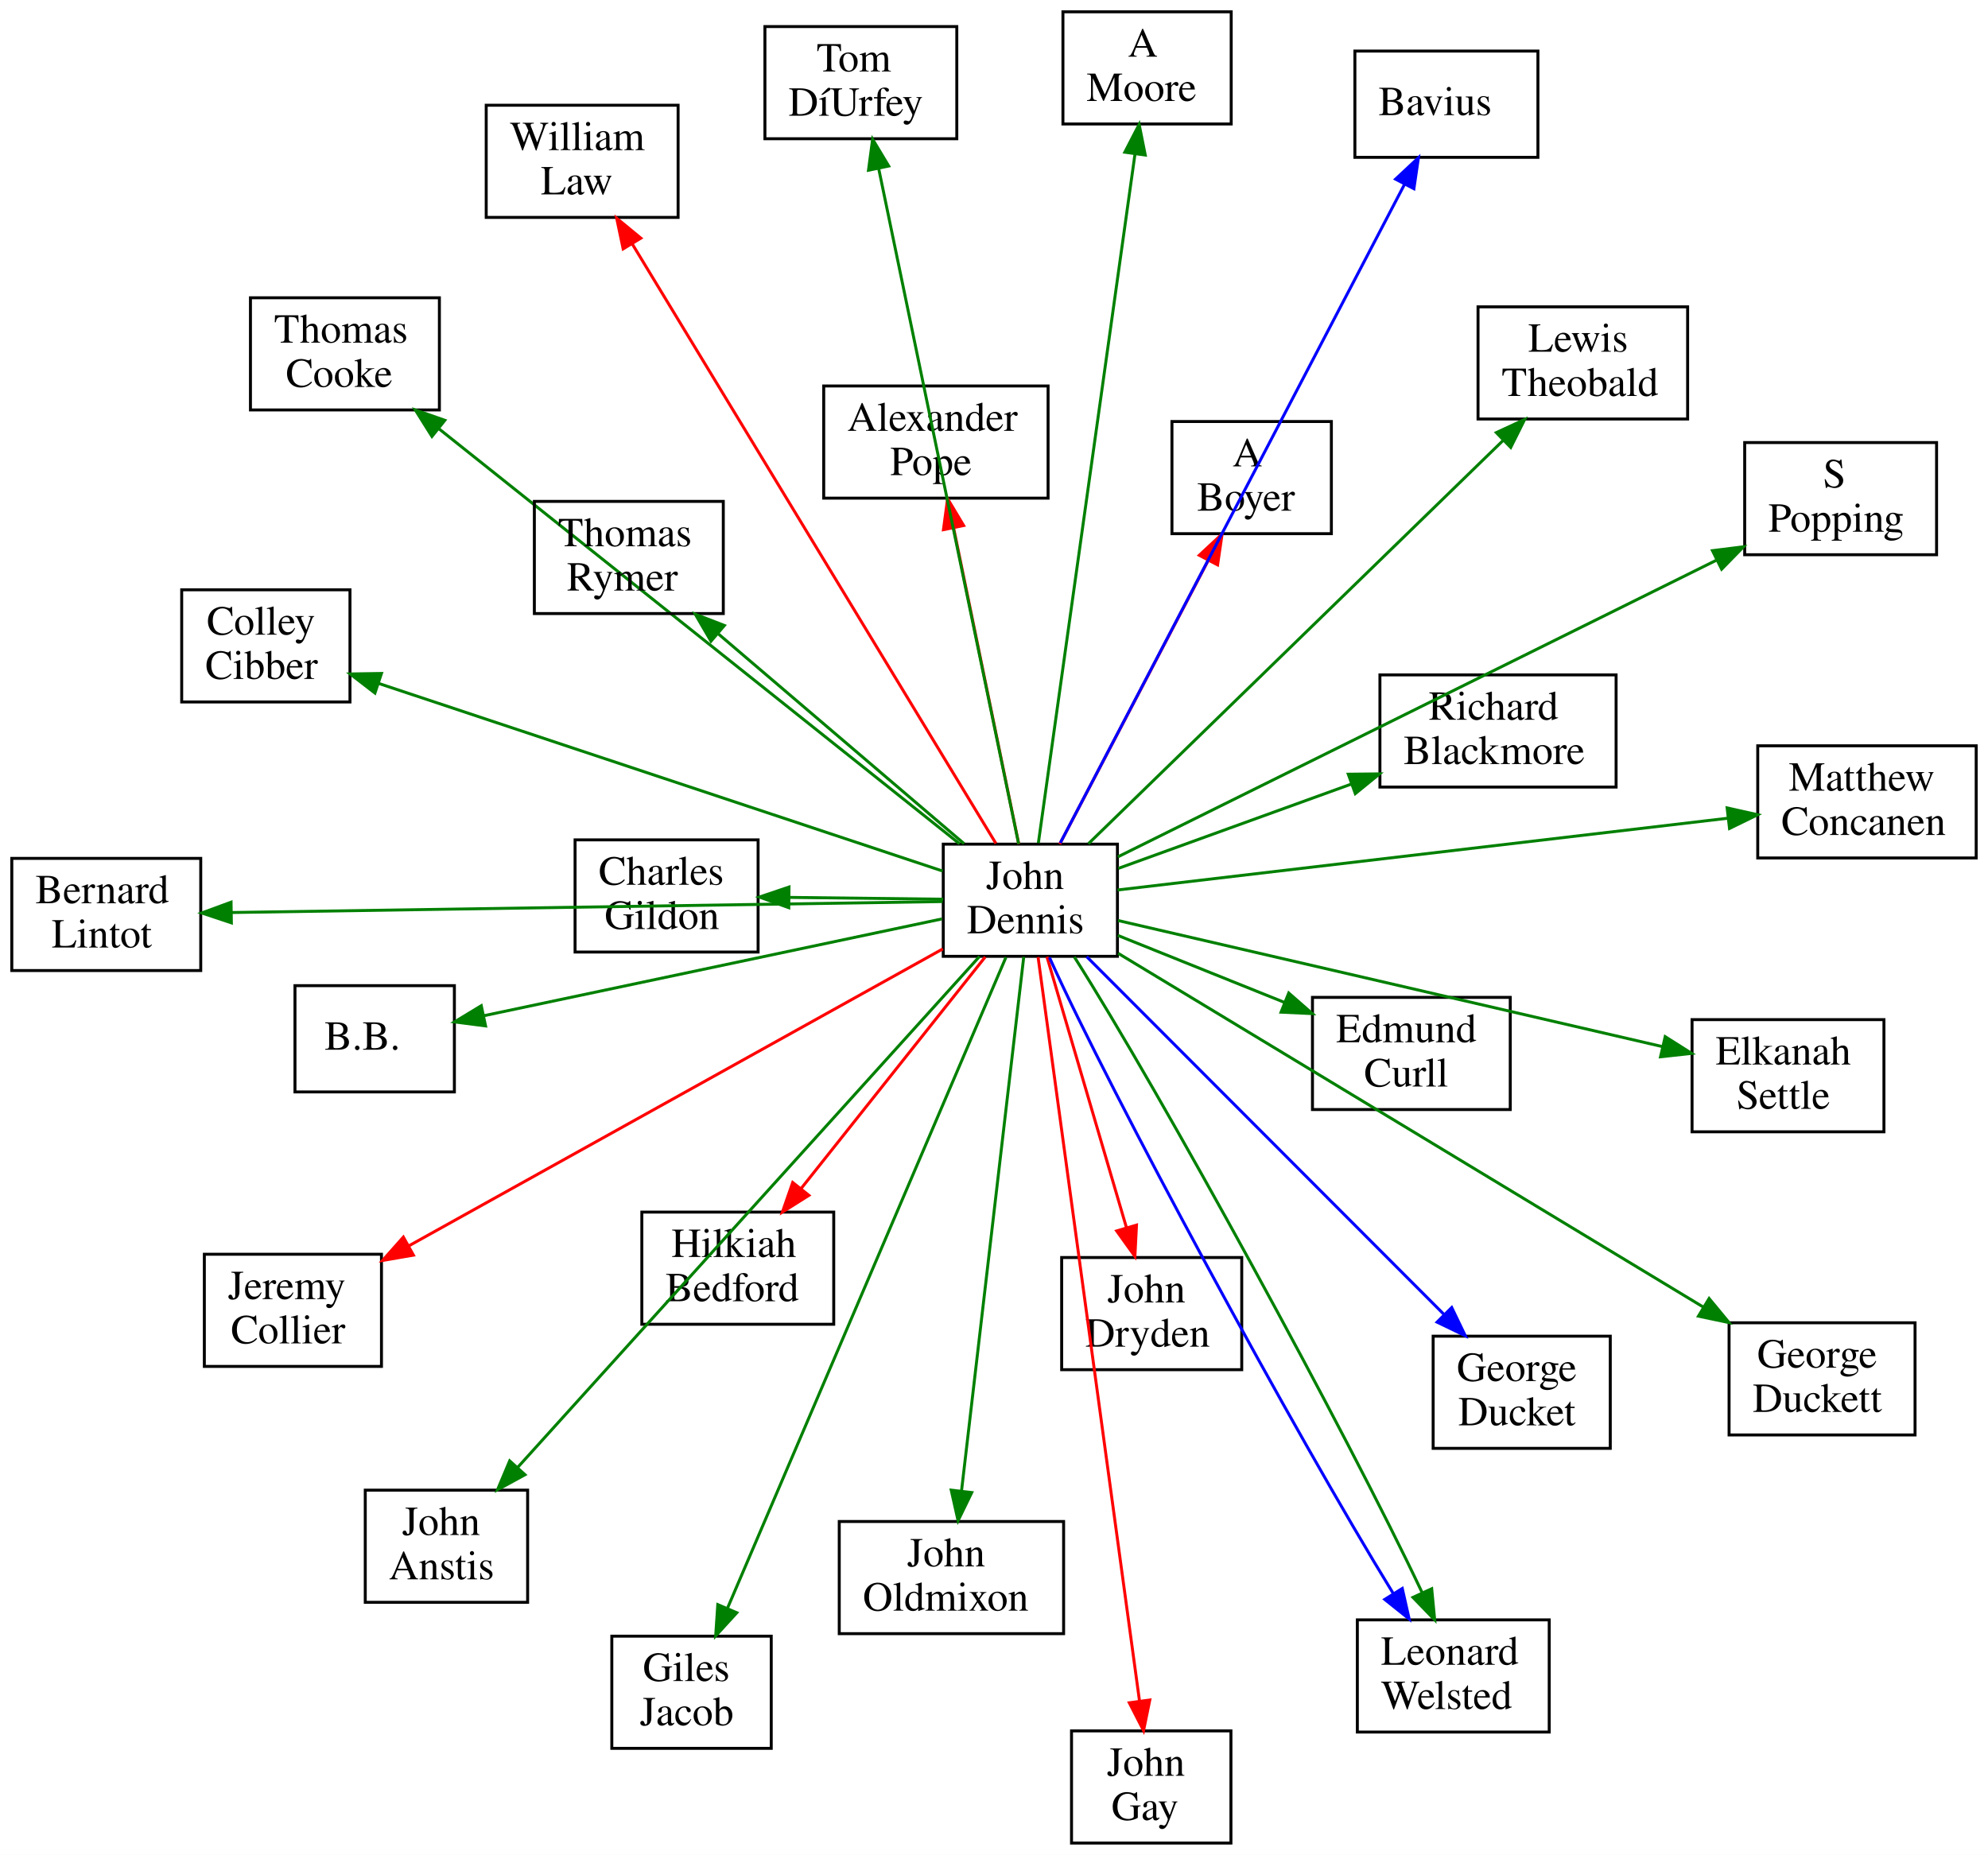
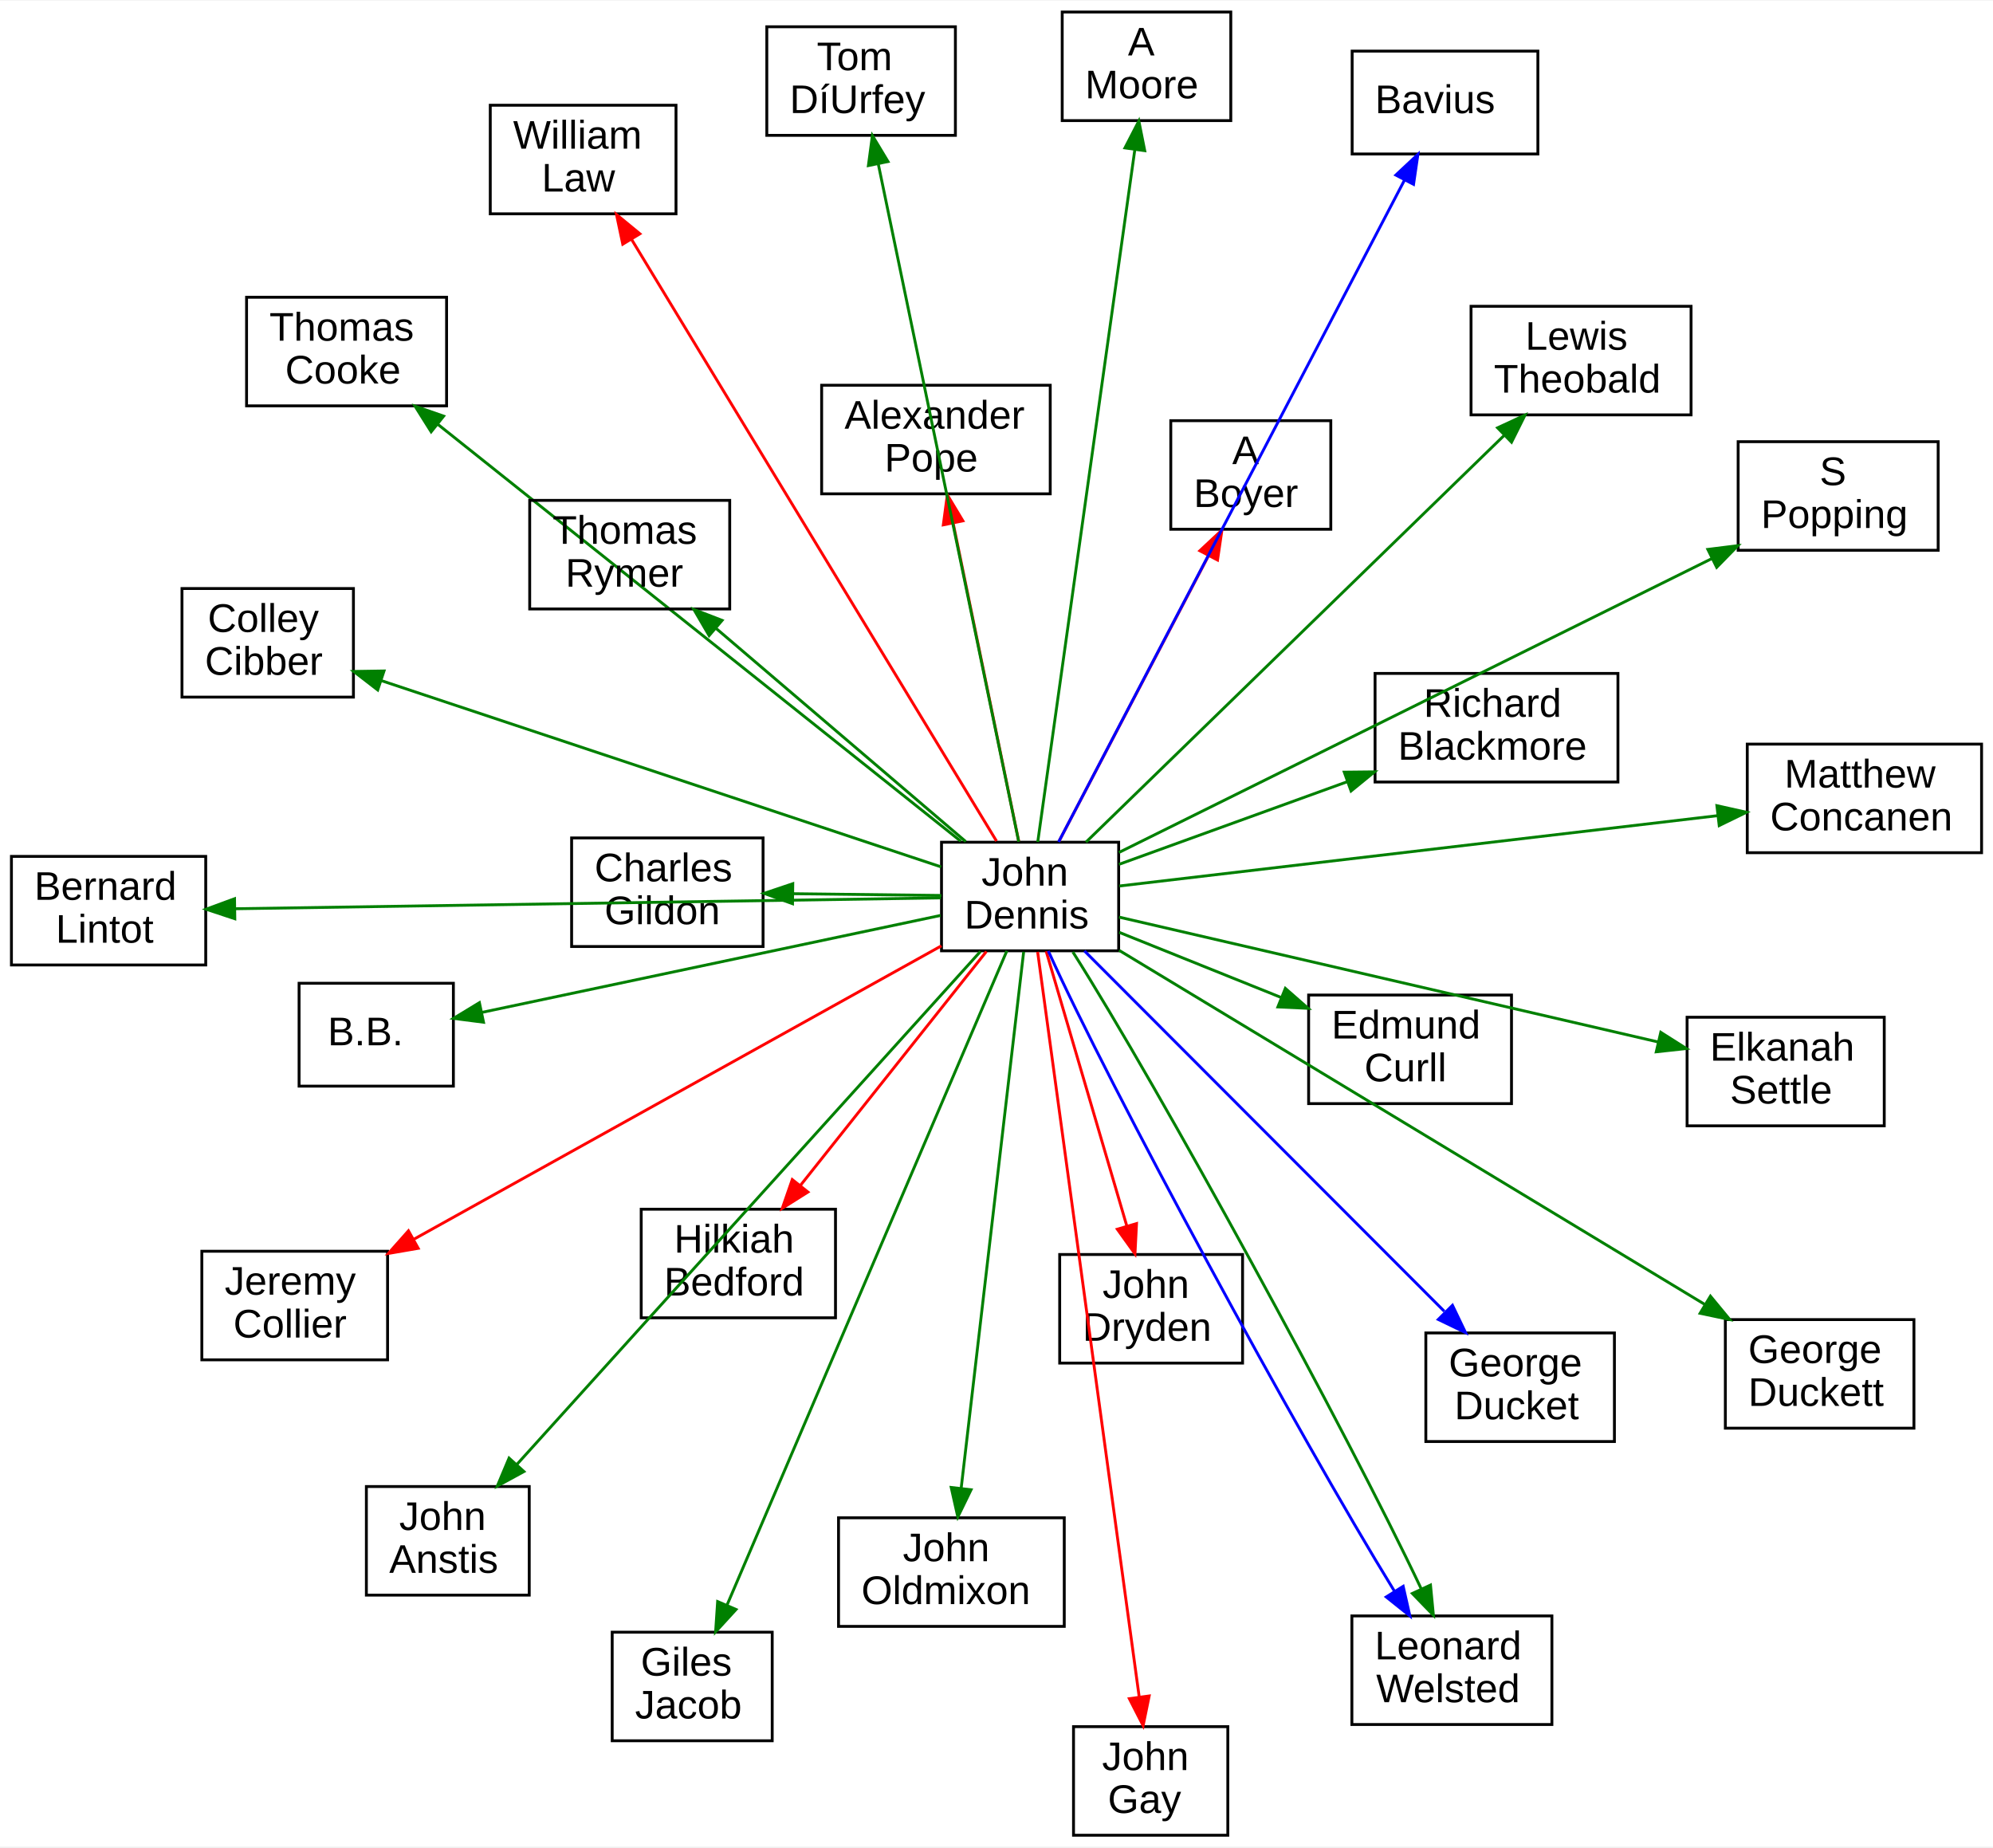
- <svg xmlns="http://www.w3.org/2000/svg" width="673pt" height="628pt" viewBox="0.00 0.00 673.42 628.39">
-   <g id="graph0" class="graph" transform="scale(1 1) rotate(0) translate(4 624.39)">
-     <polygon fill="white" stroke="transparent" points="-4,4 -4,-624.39 669.42,-624.39 669.42,4 -4,4" />
+ <svg xmlns="http://www.w3.org/2000/svg" width="697pt" height="646pt" viewBox="0.00 0.00 697.49 646.04">
+   <g id="graph0" class="graph" transform="scale(1 1) rotate(0) translate(4 642.04)">
+     <polygon fill="white" stroke="transparent" points="-4,4 -4,-642.04 693.49,-642.04 693.49,4 -4,4" />
    <g id="node1" class="node">
-       <polygon fill="none" stroke="black" points="351.03,-493.63 275.03,-493.63 275.03,-455.63 351.03,-455.63 351.03,-493.63" />
-       <text text-anchor="start" x="283.03" y="-478.43" font-family="Times,serif" font-size="14.00"> Alexander</text>
-       <text text-anchor="start" x="297.53" y="-463.43" font-family="Times,serif" font-size="14.00">Pope </text>
+       <polygon fill="none" stroke="black" points="363.55,-507.43 283.55,-507.43 283.55,-469.43 363.55,-469.43 363.55,-507.43" />
+       <text text-anchor="start" x="291.55" y="-492.23" font-family="arial" font-size="14.00"> Alexander</text>
+       <text text-anchor="start" x="305.55" y="-477.23" font-family="arial" font-size="14.00">Pope </text>
    </g>
    <g id="node2" class="node">
-       <polygon fill="none" stroke="black" points="446.99,-481.59 392.99,-481.59 392.99,-443.59 446.99,-443.59 446.99,-481.59" />
-       <text text-anchor="start" x="413.49" y="-466.39" font-family="Times,serif" font-size="14.00"> A</text>
-       <text text-anchor="start" x="401.49" y="-451.39" font-family="Times,serif" font-size="14.00">Boyer </text>
+       <polygon fill="none" stroke="black" points="461.74,-495.03 405.74,-495.03 405.74,-457.03 461.74,-457.03 461.74,-495.03" />
+       <text text-anchor="start" x="427.24" y="-479.83" font-family="arial" font-size="14.00"> A</text>
+       <text text-anchor="start" x="413.74" y="-464.83" font-family="arial" font-size="14.00">Boyer </text>
    </g>
    <g id="node3" class="node">
-       <polygon fill="none" stroke="black" points="413.06,-620.39 356.06,-620.39 356.06,-582.39 413.06,-582.39 413.06,-620.39" />
-       <text text-anchor="start" x="378.06" y="-605.19" font-family="Times,serif" font-size="14.00"> A</text>
-       <text text-anchor="start" x="364.06" y="-590.19" font-family="Times,serif" font-size="14.00">Moore </text>
+       <polygon fill="none" stroke="black" points="426.74,-638.04 367.74,-638.04 367.74,-600.04 426.74,-600.04 426.74,-638.04" />
+       <text text-anchor="start" x="390.74" y="-622.84" font-family="arial" font-size="14.00"> A</text>
+       <text text-anchor="start" x="375.74" y="-607.84" font-family="arial" font-size="14.00">Moore </text>
    </g>
    <g id="node4" class="node">
-       <polygon fill="none" stroke="black" points="516.96,-607.09 454.96,-607.09 454.96,-571.09 516.96,-571.09 516.96,-607.09" />
-       <text text-anchor="start" x="462.96" y="-585.39" font-family="Times,serif" font-size="14.00"> Bavius </text>
+       <polygon fill="none" stroke="black" points="534.21,-624.36 469.21,-624.36 469.21,-588.36 534.21,-588.36 534.21,-624.36" />
+       <text text-anchor="start" x="477.21" y="-602.66" font-family="arial" font-size="14.00"> Bavius </text>
    </g>
    <g id="node5" class="node">
-       <polygon fill="none" stroke="black" points="149.92,-290.47 95.92,-290.47 95.92,-254.47 149.92,-254.47 149.92,-290.47" />
-       <text text-anchor="start" x="105.92" y="-268.77" font-family="Times,serif" font-size="14.00"> B.B. </text>
+       <polygon fill="none" stroke="black" points="154.67,-298.15 100.67,-298.15 100.67,-262.15 154.67,-262.15 154.67,-298.15" />
+       <text text-anchor="start" x="110.67" y="-276.45" font-family="arial" font-size="14.00"> B.B. </text>
    </g>
    <g id="node6" class="node">
-       <polygon fill="none" stroke="black" points="64,-333.59 0,-333.59 0,-295.59 64,-295.59 64,-333.59" />
-       <text text-anchor="start" x="8" y="-318.39" font-family="Times,serif" font-size="14.00"> Bernard</text>
-       <text text-anchor="start" x="13.5" y="-303.39" font-family="Times,serif" font-size="14.00">Lintot </text>
+       <polygon fill="none" stroke="black" points="68,-342.55 0,-342.55 0,-304.55 68,-304.55 68,-342.55" />
+       <text text-anchor="start" x="8" y="-327.35" font-family="arial" font-size="14.00"> Bernard</text>
+       <text text-anchor="start" x="15.5" y="-312.35" font-family="arial" font-size="14.00">Lintot </text>
    </g>
    <g id="node7" class="node">
-       <polygon fill="none" stroke="black" points="252.8,-339.86 190.8,-339.86 190.8,-301.86 252.8,-301.86 252.8,-339.86" />
-       <text text-anchor="start" x="198.8" y="-324.66" font-family="Times,serif" font-size="14.00"> Charles</text>
-       <text text-anchor="start" x="200.8" y="-309.66" font-family="Times,serif" font-size="14.00">Gildon </text>
+       <polygon fill="none" stroke="black" points="263.05,-349.01 196.05,-349.01 196.05,-311.01 263.05,-311.01 263.05,-349.01" />
+       <text text-anchor="start" x="204.05" y="-333.81" font-family="arial" font-size="14.00"> Charles</text>
+       <text text-anchor="start" x="207.55" y="-318.81" font-family="arial" font-size="14.00">Gildon </text>
    </g>
    <g id="node8" class="node">
-       <polygon fill="none" stroke="black" points="114.55,-424.58 57.55,-424.58 57.55,-386.58 114.55,-386.58 114.55,-424.58" />
-       <text text-anchor="start" x="66.05" y="-409.38" font-family="Times,serif" font-size="14.00"> Colley</text>
-       <text text-anchor="start" x="65.55" y="-394.38" font-family="Times,serif" font-size="14.00">Cibber </text>
+       <polygon fill="none" stroke="black" points="119.69,-436.29 59.69,-436.29 59.69,-398.29 119.69,-398.29 119.69,-436.29" />
+       <text text-anchor="start" x="68.69" y="-421.09" font-family="arial" font-size="14.00"> Colley</text>
+       <text text-anchor="start" x="67.69" y="-406.09" font-family="arial" font-size="14.00">Cibber </text>
    </g>
    <g id="node9" class="node">
-       <polygon fill="none" stroke="black" points="507.59,-286.5 440.59,-286.5 440.59,-248.5 507.59,-248.5 507.59,-286.5" />
-       <text text-anchor="start" x="448.59" y="-271.3" font-family="Times,serif" font-size="14.00"> Edmund</text>
-       <text text-anchor="start" x="458.09" y="-256.3" font-family="Times,serif" font-size="14.00">Curll </text>
+       <polygon fill="none" stroke="black" points="524.98,-294.03 453.98,-294.03 453.98,-256.03 524.98,-256.03 524.98,-294.03" />
+       <text text-anchor="start" x="461.98" y="-278.83" font-family="arial" font-size="14.00"> Edmund</text>
+       <text text-anchor="start" x="473.48" y="-263.83" font-family="arial" font-size="14.00">Curll </text>
    </g>
    <g id="node10" class="node">
-       <polygon fill="none" stroke="black" points="634.17,-278.96 569.17,-278.96 569.17,-240.96 634.17,-240.96 634.17,-278.96" />
-       <text text-anchor="start" x="577.17" y="-263.76" font-family="Times,serif" font-size="14.00"> Elkanah</text>
-       <text text-anchor="start" x="584.17" y="-248.76" font-family="Times,serif" font-size="14.00">Settle </text>
+       <polygon fill="none" stroke="black" points="655.43,-286.26 586.43,-286.26 586.43,-248.26 655.43,-248.26 655.43,-286.26" />
+       <text text-anchor="start" x="594.43" y="-271.06" font-family="arial" font-size="14.00"> Elkanah</text>
+       <text text-anchor="start" x="601.43" y="-256.06" font-family="arial" font-size="14.00">Settle </text>
    </g>
    <g id="node11" class="node">
-       <polygon fill="none" stroke="black" points="541.47,-171.72 481.47,-171.72 481.47,-133.72 541.47,-133.72 541.47,-171.72" />
-       <text text-anchor="start" x="489.47" y="-156.52" font-family="Times,serif" font-size="14.00"> George</text>
-       <text text-anchor="start" x="489.97" y="-141.52" font-family="Times,serif" font-size="14.00">Ducket </text>
+       <polygon fill="none" stroke="black" points="561,-175.78 495,-175.78 495,-137.78 561,-137.78 561,-175.78" />
+       <text text-anchor="start" x="503" y="-160.58" font-family="arial" font-size="14.00"> George</text>
+       <text text-anchor="start" x="505" y="-145.58" font-family="arial" font-size="14.00">Ducket </text>
    </g>
    <g id="node12" class="node">
-       <polygon fill="none" stroke="black" points="644.71,-176.26 581.71,-176.26 581.71,-138.26 644.71,-138.26 644.71,-176.26" />
-       <text text-anchor="start" x="591.21" y="-161.06" font-family="Times,serif" font-size="14.00"> George</text>
-       <text text-anchor="start" x="589.71" y="-146.06" font-family="Times,serif" font-size="14.00">Duckett </text>
+       <polygon fill="none" stroke="black" points="665.82,-180.45 599.82,-180.45 599.82,-142.45 665.82,-142.45 665.82,-180.45" />
+       <text text-anchor="start" x="607.82" y="-165.25" font-family="arial" font-size="14.00"> George</text>
+       <text text-anchor="start" x="607.82" y="-150.25" font-family="arial" font-size="14.00">Duckett </text>
    </g>
    <g id="node13" class="node">
-       <polygon fill="none" stroke="black" points="257.25,-70.09 203.25,-70.09 203.25,-32.09 257.25,-32.09 257.25,-70.09" />
-       <text text-anchor="start" x="213.75" y="-54.89" font-family="Times,serif" font-size="14.00"> Giles</text>
-       <text text-anchor="start" x="212.75" y="-39.89" font-family="Times,serif" font-size="14.00">Jacob </text>
+       <polygon fill="none" stroke="black" points="266.25,-71.06 210.25,-71.06 210.25,-33.06 266.25,-33.06 266.25,-71.06" />
+       <text text-anchor="start" x="220.25" y="-55.86" font-family="arial" font-size="14.00"> Giles</text>
+       <text text-anchor="start" x="218.25" y="-40.86" font-family="arial" font-size="14.00">Jacob </text>
    </g>
    <g id="node14" class="node">
-       <polygon fill="none" stroke="black" points="278.42,-213.76 213.42,-213.76 213.42,-175.76 278.42,-175.76 278.42,-213.76" />
-       <text text-anchor="start" x="223.42" y="-198.56" font-family="Times,serif" font-size="14.00"> Hilkiah</text>
-       <text text-anchor="start" x="221.42" y="-183.56" font-family="Times,serif" font-size="14.00">Bedford </text>
+       <polygon fill="none" stroke="black" points="288.4,-219.08 220.4,-219.08 220.4,-181.08 288.4,-181.08 288.4,-219.08" />
+       <text text-anchor="start" x="231.9" y="-203.88" font-family="arial" font-size="14.00"> Hilkiah</text>
+       <text text-anchor="start" x="228.4" y="-188.88" font-family="arial" font-size="14.00">Bedford </text>
    </g>
    <g id="node15" class="node">
-       <polygon fill="none" stroke="black" points="125.22,-199.48 65.22,-199.48 65.22,-161.48 125.22,-161.48 125.22,-199.48" />
-       <text text-anchor="start" x="73.22" y="-184.28" font-family="Times,serif" font-size="14.00"> Jeremy</text>
-       <text text-anchor="start" x="74.22" y="-169.28" font-family="Times,serif" font-size="14.00">Collier </text>
+       <polygon fill="none" stroke="black" points="131.64,-204.37 66.64,-204.37 66.64,-166.37 131.64,-166.37 131.64,-204.37" />
+       <text text-anchor="start" x="74.64" y="-189.17" font-family="arial" font-size="14.00"> Jeremy</text>
+       <text text-anchor="start" x="77.64" y="-174.17" font-family="arial" font-size="14.00">Collier </text>
    </g>
    <g id="node16" class="node">
-       <polygon fill="none" stroke="black" points="174.73,-119.56 119.73,-119.56 119.73,-81.56 174.73,-81.56 174.73,-119.56" />
-       <text text-anchor="start" x="132.23" y="-104.36" font-family="Times,serif" font-size="14.00"> John</text>
-       <text text-anchor="start" x="127.73" y="-89.36" font-family="Times,serif" font-size="14.00">Anstis </text>
+       <polygon fill="none" stroke="black" points="181.22,-122.03 124.22,-122.03 124.22,-84.03 181.22,-84.03 181.22,-122.03" />
+       <text text-anchor="start" x="135.72" y="-106.83" font-family="arial" font-size="14.00"> John</text>
+       <text text-anchor="start" x="132.22" y="-91.83" font-family="arial" font-size="14.00">Anstis </text>
    </g>
    <g id="node17" class="node">
-       <polygon fill="none" stroke="black" points="374.52,-338.41 315.52,-338.41 315.52,-300.41 374.52,-300.41 374.52,-338.41" />
-       <text text-anchor="start" x="330.02" y="-323.21" font-family="Times,serif" font-size="14.00"> John</text>
-       <text text-anchor="start" x="323.52" y="-308.21" font-family="Times,serif" font-size="14.00">Dennis </text>
+       <polygon fill="none" stroke="black" points="387.5,-347.51 325.5,-347.51 325.5,-309.51 387.5,-309.51 387.5,-347.51" />
+       <text text-anchor="start" x="339.5" y="-332.31" font-family="arial" font-size="14.00"> John</text>
+       <text text-anchor="start" x="333.5" y="-317.31" font-family="arial" font-size="14.00">Dennis </text>
    </g>
    <g id="edge1" class="edge">
-       <path fill="none" stroke="red" d="M341.1,-338.45C335.58,-365.21 325.49,-414.19 319.03,-445.54" />
-       <polygon fill="red" stroke="red" points="315.58,-444.94 316.99,-455.44 322.43,-446.35 315.58,-444.94" />
+       <path fill="none" stroke="red" d="M352.53,-347.8C346.84,-375.42 336.32,-426.45 329.64,-458.86" />
+       <polygon fill="red" stroke="red" points="326.13,-458.57 327.53,-469.07 332.98,-459.98 326.13,-458.57" />
    </g>
    <g id="edge2" class="edge">
-       <path fill="none" stroke="red" d="M354.98,-338.43C367.86,-363.03 390.41,-406.1 405.27,-434.49" />
-       <polygon fill="red" stroke="red" points="402.25,-436.27 409.99,-443.5 408.45,-433.02 402.25,-436.27" />
+       <path fill="none" stroke="red" d="M366.6,-347.8C379.96,-373.31 403.6,-418.46 418.97,-447.81" />
+       <polygon fill="red" stroke="red" points="415.9,-449.51 423.64,-456.74 422.1,-446.26 415.9,-449.51" />
    </g>
    <g id="edge3" class="edge">
-       <path fill="none" stroke="green" d="M347.74,-338.79C354.55,-387.41 372.41,-514.73 380.49,-572.34" />
-       <polygon fill="green" stroke="green" points="377.02,-572.83 381.88,-582.25 383.95,-571.86 377.02,-572.83" />
+       <path fill="none" stroke="green" d="M359.18,-347.58C366.12,-397.13 384.79,-530.28 393.13,-589.7" />
+       <polygon fill="green" stroke="green" points="389.7,-590.49 394.56,-599.9 396.63,-589.51 389.7,-590.49" />
    </g>
    <g id="edge4" class="edge">
-       <path fill="none" stroke="blue" d="M355.16,-338.81C379.87,-386.09 443.27,-507.4 471.74,-561.88" />
-       <polygon fill="blue" stroke="blue" points="468.74,-563.7 476.48,-570.94 474.95,-560.46 468.74,-563.7" />
+       <path fill="none" stroke="blue" d="M366.48,-347.61C391.74,-395.94 458.27,-523.23 487.54,-579.24" />
+       <polygon fill="blue" stroke="blue" points="484.5,-580.98 492.23,-588.22 490.7,-577.74 484.5,-580.98" />
    </g>
    <g id="edge5" class="edge">
-       <path fill="none" stroke="green" d="M315.07,-313.08C274.84,-304.58 203.39,-289.48 159.87,-280.28" />
-       <polygon fill="green" stroke="green" points="160.48,-276.83 149.97,-278.19 159.03,-283.68 160.48,-276.83" />
+       <path fill="none" stroke="green" d="M325.17,-321.89C283.26,-313.03 209.1,-297.36 164.56,-287.94" />
+       <polygon fill="green" stroke="green" points="165.22,-284.51 154.72,-285.86 163.78,-291.36 165.22,-284.51" />
    </g>
    <g id="edge6" class="edge">
-       <path fill="none" stroke="green" d="M315.29,-318.96C259.49,-318.1 138.91,-316.24 74.53,-315.25" />
-       <polygon fill="green" stroke="green" points="74.38,-311.75 64.32,-315.09 74.27,-318.75 74.38,-311.75" />
+       <path fill="none" stroke="green" d="M325.29,-328.03C267.67,-327.15 144.46,-325.25 78.25,-324.23" />
+       <polygon fill="green" stroke="green" points="78.18,-320.73 68.13,-324.07 78.08,-327.73 78.18,-320.73" />
    </g>
    <g id="edge7" class="edge">
-       <path fill="none" stroke="green" d="M315.51,-319.76C299.94,-319.94 280.58,-320.17 263.51,-320.37" />
-       <polygon fill="green" stroke="green" points="263.19,-316.88 253.23,-320.49 263.27,-323.88 263.19,-316.88" />
+       <path fill="none" stroke="green" d="M325.45,-328.88C309.88,-329.06 290.77,-329.29 273.71,-329.49" />
+       <polygon fill="green" stroke="green" points="273.36,-325.99 263.4,-329.61 273.45,-332.99 273.36,-325.99" />
    </g>
    <g id="edge8" class="edge">
-       <path fill="none" stroke="green" d="M315.31,-329.3C268.13,-345 176.11,-375.61 124.15,-392.9" />
-       <polygon fill="green" stroke="green" points="123.01,-389.6 114.62,-396.07 125.22,-396.24 123.01,-389.6" />
+       <path fill="none" stroke="green" d="M325.37,-338.87C276.82,-355.03 183.08,-386.22 129.61,-404.01" />
+       <polygon fill="green" stroke="green" points="128.19,-400.79 119.8,-407.27 130.4,-407.44 128.19,-400.79" />
    </g>
    <g id="edge9" class="edge">
-       <path fill="none" stroke="green" d="M374.63,-307.5C391.36,-300.77 412.58,-292.24 431.11,-284.79" />
-       <polygon fill="green" stroke="green" points="432.55,-287.98 440.52,-281 429.94,-281.49 432.55,-287.98" />
+       <path fill="none" stroke="green" d="M387.68,-315.97C404.55,-309.19 425.68,-300.69 444.32,-293.19" />
+       <polygon fill="green" stroke="green" points="445.83,-296.36 453.8,-289.38 443.22,-289.87 445.83,-296.36" />
    </g>
    <g id="edge10" class="edge">
-       <path fill="none" stroke="green" d="M374.71,-312.54C420.11,-302.02 506.99,-281.9 559.09,-269.83" />
-       <polygon fill="green" stroke="green" points="560.07,-273.19 569.03,-267.52 558.49,-266.37 560.07,-273.19" />
+       <path fill="none" stroke="green" d="M387.61,-321.31C434.3,-310.49 522.7,-290.02 576.27,-277.61" />
+       <polygon fill="green" stroke="green" points="577.22,-280.98 586.17,-275.31 575.64,-274.16 577.22,-280.98" />
    </g>
    <g id="edge11" class="edge">
-       <path fill="none" stroke="blue" d="M364.11,-300.29C393.89,-270.48 451.44,-212.85 485.13,-179.1" />
-       <polygon fill="blue" stroke="blue" points="487.76,-181.43 492.35,-171.88 482.8,-176.48 487.76,-181.43" />
+       <path fill="none" stroke="blue" d="M375.51,-309.48C406.16,-278.79 466.57,-218.29 501.45,-183.36" />
+       <polygon fill="blue" stroke="blue" points="504.32,-185.45 508.9,-175.9 499.36,-180.5 504.32,-185.45" />
    </g>
    <g id="edge12" class="edge">
-       <path fill="none" stroke="green" d="M374.75,-301.44C423.06,-272.23 518.69,-214.41 573.02,-181.56" />
-       <polygon fill="green" stroke="green" points="574.95,-184.49 581.7,-176.32 571.33,-178.5 574.95,-184.49" />
+       <path fill="none" stroke="green" d="M387.66,-309.67C437.93,-279.28 536.9,-219.44 592.49,-185.84" />
+       <polygon fill="green" stroke="green" points="594.6,-188.65 601.35,-180.48 590.98,-182.66 594.6,-188.65" />
    </g>
    <g id="edge13" class="edge">
-       <path fill="none" stroke="green" d="M336.77,-300.12C316.83,-253.51 265.97,-134.61 242.48,-79.69" />
-       <polygon fill="green" stroke="green" points="245.58,-78.03 238.43,-70.21 239.14,-80.78 245.58,-78.03" />
+       <path fill="none" stroke="green" d="M348.38,-309.51C328,-261.87 274.63,-137.11 250.46,-80.6" />
+       <polygon fill="green" stroke="green" points="253.59,-79.01 246.44,-71.2 247.15,-81.77 253.59,-79.01" />
    </g>
    <g id="edge14" class="edge">
-       <path fill="none" stroke="red" d="M329.75,-300.21C313.04,-279.19 286.14,-245.35 267.33,-221.69" />
-       <polygon fill="red" stroke="red" points="270,-219.43 261.04,-213.78 264.52,-223.79 270,-219.43" />
+       <path fill="none" stroke="red" d="M341.22,-309.29C323.92,-287.53 295.62,-251.94 276.06,-227.33" />
+       <polygon fill="red" stroke="red" points="278.75,-225.09 269.79,-219.44 273.27,-229.45 278.75,-225.09" />
    </g>
    <g id="edge15" class="edge">
-       <path fill="none" stroke="red" d="M315.38,-302.93C270.37,-277.89 184.71,-230.25 134.54,-202.35" />
-       <polygon fill="red" stroke="red" points="136.04,-199.18 125.6,-197.37 132.64,-205.29 136.04,-199.18" />
+       <path fill="none" stroke="red" d="M325.46,-311.25C279.3,-285.57 192.48,-237.28 140.82,-208.56" />
+       <polygon fill="red" stroke="red" points="142.36,-205.4 131.92,-203.6 138.95,-211.52 142.36,-205.4" />
    </g>
    <g id="edge16" class="edge">
-       <path fill="none" stroke="green" d="M327.81,-300.37C292.53,-261.33 211.89,-172.1 171.38,-127.29" />
-       <polygon fill="green" stroke="green" points="173.84,-124.79 164.54,-119.71 168.65,-129.48 173.84,-124.79" />
+       <path fill="none" stroke="green" d="M339.13,-309.29C302.73,-269.02 218.43,-175.73 176.83,-129.7" />
+       <polygon fill="green" stroke="green" points="179.36,-127.28 170.05,-122.21 174.16,-131.98 179.36,-127.28" />
    </g>
    <g id="node18" class="node">
-       <polygon fill="none" stroke="black" points="416.63,-198.37 355.63,-198.37 355.63,-160.37 416.63,-160.37 416.63,-198.37" />
-       <text text-anchor="start" x="371.13" y="-183.17" font-family="Times,serif" font-size="14.00"> John</text>
-       <text text-anchor="start" x="363.63" y="-168.17" font-family="Times,serif" font-size="14.00">Dryden </text>
+       <polygon fill="none" stroke="black" points="430.86,-203.23 366.86,-203.23 366.86,-165.23 430.86,-165.23 430.86,-203.23" />
+       <text text-anchor="start" x="381.86" y="-188.03" font-family="arial" font-size="14.00"> John</text>
+       <text text-anchor="start" x="374.86" y="-173.03" font-family="arial" font-size="14.00">Dryden </text>
    </g>
    <g id="edge17" class="edge">
-       <path fill="none" stroke="red" d="M350.65,-300.24C357.59,-276.59 369.46,-236.16 377.54,-208.63" />
-       <polygon fill="red" stroke="red" points="380.98,-209.35 380.44,-198.77 374.26,-207.38 380.98,-209.35" />
+       <path fill="none" stroke="red" d="M362.13,-309.35C369.34,-284.78 381.92,-241.91 390.32,-213.31" />
+       <polygon fill="red" stroke="red" points="393.75,-214.05 393.21,-203.47 387.03,-212.08 393.75,-214.05" />
    </g>
    <g id="node19" class="node">
-       <polygon fill="none" stroke="black" points="412.97,-38 358.97,-38 358.97,0 412.97,0 412.97,-38" />
-       <text text-anchor="start" x="370.97" y="-22.8" font-family="Times,serif" font-size="14.00"> John</text>
-       <text text-anchor="start" x="372.47" y="-7.8" font-family="Times,serif" font-size="14.00">Gay </text>
+       <polygon fill="none" stroke="black" points="425.7,-38 371.7,-38 371.7,0 425.7,0 425.7,-38" />
+       <text text-anchor="start" x="381.7" y="-22.8" font-family="arial" font-size="14.00"> John</text>
+       <text text-anchor="start" x="383.7" y="-7.8" font-family="arial" font-size="14.00">Gay </text>
    </g>
    <g id="edge18" class="edge">
-       <path fill="none" stroke="red" d="M347.64,-300.16C354.62,-248.98 373.67,-109.25 381.99,-48.2" />
-       <polygon fill="red" stroke="red" points="385.49,-48.47 383.37,-38.09 378.55,-47.52 385.49,-48.47" />
+       <path fill="none" stroke="red" d="M359.14,-309.15C366.31,-256.61 386.14,-111.08 394.69,-48.37" />
+       <polygon fill="red" stroke="red" points="398.18,-48.74 396.06,-38.35 391.24,-47.79 398.18,-48.74" />
    </g>
    <g id="node20" class="node">
-       <polygon fill="none" stroke="black" points="356.29,-108.94 280.29,-108.94 280.29,-70.94 356.29,-70.94 356.29,-108.94" />
-       <text text-anchor="start" x="303.29" y="-93.74" font-family="Times,serif" font-size="14.00"> John</text>
-       <text text-anchor="start" x="288.29" y="-78.74" font-family="Times,serif" font-size="14.00">Oldmixon </text>
+       <polygon fill="none" stroke="black" points="368.46,-111.09 289.46,-111.09 289.46,-73.09 368.46,-73.09 368.46,-111.09" />
+       <text text-anchor="start" x="311.96" y="-95.89" font-family="arial" font-size="14.00"> John</text>
+       <text text-anchor="start" x="297.46" y="-80.89" font-family="arial" font-size="14.00">Oldmixon </text>
    </g>
    <g id="edge19" class="edge">
-       <path fill="none" stroke="green" d="M342.79,-300.24C338.11,-260.09 327.26,-166.91 321.7,-119.22" />
-       <polygon fill="green" stroke="green" points="325.17,-118.75 320.54,-109.22 318.22,-119.56 325.17,-118.75" />
+       <path fill="none" stroke="green" d="M354.25,-309.17C349.43,-267.76 338.08,-170.35 332.37,-121.34" />
+       <polygon fill="green" stroke="green" points="335.84,-120.9 331.21,-111.38 328.89,-121.71 335.84,-120.9" />
    </g>
    <g id="node21" class="node">
-       <polygon fill="none" stroke="black" points="520.79,-75.61 455.79,-75.61 455.79,-37.61 520.79,-37.61 520.79,-75.61" />
-       <text text-anchor="start" x="463.79" y="-60.41" font-family="Times,serif" font-size="14.00"> Leonard</text>
-       <text text-anchor="start" x="463.79" y="-45.41" font-family="Times,serif" font-size="14.00">Welsted </text>
+       <polygon fill="none" stroke="black" points="539.12,-76.75 469.12,-76.75 469.12,-38.75 539.12,-38.75 539.12,-76.75" />
+       <text text-anchor="start" x="477.12" y="-61.55" font-family="arial" font-size="14.00"> Leonard</text>
+       <text text-anchor="start" x="477.62" y="-46.55" font-family="arial" font-size="14.00">Welsted </text>
    </g>
    <g id="edge20" class="edge">
-       <path fill="none" stroke="green" d="M359.91,-300.21C389.1,-254.39 452.3,-138.74 477.7,-84.92" />
-       <polygon fill="green" stroke="green" points="480.98,-86.16 481.99,-75.62 474.63,-83.23 480.98,-86.16" />
+       <path fill="none" stroke="green" d="M371.46,-309.11C401.42,-261.98 467.23,-141.52 493.39,-86.23" />
+       <polygon fill="green" stroke="green" points="496.63,-87.55 497.65,-77 490.28,-84.61 496.63,-87.55" />
    </g>
    <g id="edge21" class="edge">
-       <path fill="none" stroke="blue" d="M351.49,-300.04C372.16,-254.01 434.97,-138.17 467.94,-84.57" />
-       <polygon fill="blue" stroke="blue" points="471.01,-86.25 473.34,-75.92 465.08,-82.54 471.01,-86.25" />
+       <path fill="none" stroke="blue" d="M362.87,-309.48C384.02,-262.35 450.21,-140.32 484.07,-85.31" />
+       <polygon fill="blue" stroke="blue" points="487.07,-87.11 489.41,-76.77 481.14,-83.39 487.07,-87.11" />
    </g>
    <g id="node22" class="node">
-       <polygon fill="none" stroke="black" points="567.67,-520.44 496.67,-520.44 496.67,-482.44 567.67,-482.44 567.67,-520.44" />
-       <text text-anchor="start" x="513.67" y="-505.24" font-family="Times,serif" font-size="14.00"> Lewis</text>
-       <text text-anchor="start" x="504.67" y="-490.24" font-family="Times,serif" font-size="14.00">Theobald </text>
+       <polygon fill="none" stroke="black" points="587.82,-535.06 510.82,-535.06 510.82,-497.06 587.82,-497.06 587.82,-535.06" />
+       <text text-anchor="start" x="529.82" y="-519.86" font-family="arial" font-size="14.00"> Lewis</text>
+       <text text-anchor="start" x="518.82" y="-504.86" font-family="arial" font-size="14.00">Theobald </text>
    </g>
    <g id="edge22" class="edge">
-       <path fill="none" stroke="green" d="M364.69,-338.55C398.39,-371.32 467.19,-438.24 505.29,-475.3" />
-       <polygon fill="green" stroke="green" points="502.87,-477.83 512.48,-482.29 507.75,-472.81 502.87,-477.83" />
+       <path fill="none" stroke="green" d="M376.05,-347.53C410.7,-381.23 482.93,-451.48 522.31,-489.78" />
+       <polygon fill="green" stroke="green" points="520.11,-492.53 529.72,-496.99 524.99,-487.51 520.11,-492.53" />
    </g>
    <g id="node23" class="node">
-       <polygon fill="none" stroke="black" points="665.42,-371.73 591.42,-371.73 591.42,-333.73 665.42,-333.73 665.42,-371.73" />
-       <text text-anchor="start" x="601.92" y="-356.53" font-family="Times,serif" font-size="14.00"> Matthew</text>
-       <text text-anchor="start" x="599.42" y="-341.53" font-family="Times,serif" font-size="14.00">Concanen </text>
+       <polygon fill="none" stroke="black" points="689.49,-381.84 607.49,-381.84 607.49,-343.84 689.49,-343.84 689.49,-381.84" />
+       <text text-anchor="start" x="620.49" y="-366.64" font-family="arial" font-size="14.00"> Matthew</text>
+       <text text-anchor="start" x="615.49" y="-351.64" font-family="arial" font-size="14.00">Concanen </text>
    </g>
    <g id="edge23" class="edge">
-       <path fill="none" stroke="green" d="M374.55,-322.88C423.63,-328.66 522.41,-340.27 581.24,-347.19" />
-       <polygon fill="green" stroke="green" points="581.05,-350.69 591.39,-348.38 581.86,-343.73 581.05,-350.69" />
+       <path fill="none" stroke="green" d="M387.75,-332.19C437.82,-338.07 536.52,-349.68 597.08,-356.8" />
+       <polygon fill="green" stroke="green" points="596.86,-360.3 607.2,-357.99 597.67,-353.34 596.86,-360.3" />
    </g>
    <g id="node24" class="node">
-       <polygon fill="none" stroke="black" points="543.44,-395.75 463.44,-395.75 463.44,-357.75 543.44,-357.75 543.44,-395.75" />
-       <text text-anchor="start" x="479.94" y="-380.55" font-family="Times,serif" font-size="14.00"> Richard</text>
-       <text text-anchor="start" x="471.44" y="-365.55" font-family="Times,serif" font-size="14.00">Blackmore </text>
+       <polygon fill="none" stroke="black" points="562.23,-406.58 477.23,-406.58 477.23,-368.58 562.23,-368.58 562.23,-406.58" />
+       <text text-anchor="start" x="494.23" y="-391.38" font-family="arial" font-size="14.00"> Richard</text>
+       <text text-anchor="start" x="485.23" y="-376.38" font-family="arial" font-size="14.00">Blackmore </text>
    </g>
    <g id="edge24" class="edge">
-       <path fill="none" stroke="green" d="M374.82,-330.2C396.99,-338.22 427.77,-349.36 453.66,-358.73" />
-       <polygon fill="green" stroke="green" points="452.72,-362.11 463.31,-362.22 455.1,-355.53 452.72,-362.11" />
+       <path fill="none" stroke="green" d="M387.59,-339.76C410.16,-347.93 441.23,-359.18 467.58,-368.71" />
+       <polygon fill="green" stroke="green" points="466.45,-372.03 477.04,-372.14 468.83,-365.44 466.45,-372.03" />
    </g>
    <g id="node25" class="node">
-       <polygon fill="none" stroke="black" points="652,-474.46 587,-474.46 587,-436.46 652,-436.46 652,-474.46" />
-       <text text-anchor="start" x="613.5" y="-459.26" font-family="Times,serif" font-size="14.00"> S</text>
-       <text text-anchor="start" x="595" y="-444.26" font-family="Times,serif" font-size="14.00">Popping </text>
+       <polygon fill="none" stroke="black" points="674.3,-487.68 604.3,-487.68 604.3,-449.68 674.3,-449.68 674.3,-487.68" />
+       <text text-anchor="start" x="632.8" y="-472.48" font-family="arial" font-size="14.00"> S</text>
+       <text text-anchor="start" x="612.3" y="-457.48" font-family="arial" font-size="14.00">Popping </text>
    </g>
    <g id="edge25" class="edge">
-       <path fill="none" stroke="green" d="M374.65,-334.1C423.53,-358.33 521.21,-406.74 577.29,-434.54" />
-       <polygon fill="green" stroke="green" points="576.08,-437.84 586.59,-439.15 579.19,-431.57 576.08,-437.84" />
+       <path fill="none" stroke="green" d="M387.58,-343.92C437.86,-368.84 537.26,-418.11 594.97,-446.71" />
+       <polygon fill="green" stroke="green" points="593.69,-449.98 604.2,-451.29 596.79,-443.71 593.69,-449.98" />
    </g>
    <g id="node26" class="node">
-       <polygon fill="none" stroke="black" points="144.84,-523.51 80.84,-523.51 80.84,-485.51 144.84,-485.51 144.84,-523.51" />
-       <text text-anchor="start" x="88.84" y="-508.31" font-family="Times,serif" font-size="14.00"> Thomas</text>
-       <text text-anchor="start" x="92.84" y="-493.31" font-family="Times,serif" font-size="14.00">Cooke </text>
+       <polygon fill="none" stroke="black" points="152.29,-538.22 82.29,-538.22 82.29,-500.22 152.29,-500.22 152.29,-538.22" />
+       <text text-anchor="start" x="90.29" y="-523.02" font-family="arial" font-size="14.00"> Thomas</text>
+       <text text-anchor="start" x="95.79" y="-508.02" font-family="arial" font-size="14.00">Cooke </text>
    </g>
    <g id="edge26" class="edge">
-       <path fill="none" stroke="green" d="M321.05,-338.52C278.97,-372.07 191.82,-441.55 144.72,-479.1" />
-       <polygon fill="green" stroke="green" points="142.32,-476.53 136.69,-485.5 146.69,-482 142.32,-476.53" />
+       <path fill="none" stroke="green" d="M332.25,-347.85C288.8,-382.49 197.69,-455.12 149.22,-493.76" />
+       <polygon fill="green" stroke="green" points="146.89,-491.14 141.25,-500.11 151.26,-496.62 146.89,-491.14" />
    </g>
    <g id="node27" class="node">
-       <polygon fill="none" stroke="black" points="241.01,-454.53 177.01,-454.53 177.01,-416.53 241.01,-416.53 241.01,-454.53" />
-       <text text-anchor="start" x="185.01" y="-439.33" font-family="Times,serif" font-size="14.00"> Thomas</text>
-       <text text-anchor="start" x="188.01" y="-424.33" font-family="Times,serif" font-size="14.00">Rymer </text>
+       <polygon fill="none" stroke="black" points="251.38,-467.14 181.38,-467.14 181.38,-429.14 251.38,-429.14 251.38,-467.14" />
+       <text text-anchor="start" x="189.38" y="-451.94" font-family="arial" font-size="14.00"> Thomas</text>
+       <text text-anchor="start" x="193.88" y="-436.94" font-family="arial" font-size="14.00">Rymer </text>
    </g>
    <g id="edge27" class="edge">
-       <path fill="none" stroke="green" d="M322.56,-338.59C299.82,-358 264.51,-388.15 239.31,-409.66" />
-       <polygon fill="green" stroke="green" points="236.84,-407.17 231.51,-416.32 241.38,-412.49 236.84,-407.17" />
+       <path fill="none" stroke="green" d="M333.99,-347.73C310.29,-367.97 272.85,-399.93 246.6,-422.34" />
+       <polygon fill="green" stroke="green" points="244.17,-419.82 238.83,-428.97 248.71,-425.14 244.17,-419.82" />
    </g>
    <g id="node28" class="node">
-       <polygon fill="none" stroke="black" points="320.11,-615.39 255.11,-615.39 255.11,-577.39 320.11,-577.39 320.11,-615.39" />
-       <text text-anchor="start" x="272.61" y="-600.19" font-family="Times,serif" font-size="14.00"> Tom</text>
-       <text text-anchor="start" x="263.11" y="-585.19" font-family="Times,serif" font-size="14.00">DíUrfey </text>
+       <polygon fill="none" stroke="black" points="330.36,-632.88 264.36,-632.88 264.36,-594.88 330.36,-594.88 330.36,-632.88" />
+       <text text-anchor="start" x="281.86" y="-617.68" font-family="arial" font-size="14.00"> Tom</text>
+       <text text-anchor="start" x="272.36" y="-602.68" font-family="arial" font-size="14.00">DíUrfey </text>
    </g>
    <g id="edge28" class="edge">
-       <path fill="none" stroke="green" d="M341.07,-338.45C331.22,-385.99 305.49,-510.15 293.69,-567.09" />
-       <polygon fill="green" stroke="green" points="290.19,-566.72 291.59,-577.22 297.04,-568.14 290.19,-566.72" />
+       <path fill="none" stroke="green" d="M352.53,-347.68C342.39,-396.62 315.48,-526.44 303.39,-584.77" />
+       <polygon fill="green" stroke="green" points="299.91,-584.3 301.31,-594.8 306.77,-585.72 299.91,-584.3" />
    </g>
    <g id="node29" class="node">
-       <polygon fill="none" stroke="black" points="225.7,-588.74 160.7,-588.74 160.7,-550.74 225.7,-550.74 225.7,-588.74" />
-       <text text-anchor="start" x="168.7" y="-573.54" font-family="Times,serif" font-size="14.00"> William</text>
-       <text text-anchor="start" x="179.2" y="-558.54" font-family="Times,serif" font-size="14.00">Law </text>
+       <polygon fill="none" stroke="black" points="232.58,-605.42 167.58,-605.42 167.58,-567.42 232.58,-567.42 232.58,-605.42" />
+       <text text-anchor="start" x="175.58" y="-590.22" font-family="arial" font-size="14.00"> William</text>
+       <text text-anchor="start" x="185.58" y="-575.22" font-family="arial" font-size="14.00">Law </text>
    </g>
    <g id="edge29" class="edge">
-       <path fill="none" stroke="red" d="M333.36,-338.64C306.7,-382.6 241.2,-490.58 210.11,-541.85" />
-       <polygon fill="red" stroke="red" points="207.09,-540.08 204.9,-550.45 213.08,-543.71 207.09,-540.08" />
+       <path fill="none" stroke="red" d="M344.75,-347.9C317.33,-393.1 249.08,-505.63 217.11,-558.34" />
+       <polygon fill="red" stroke="red" points="213.95,-556.8 211.76,-567.16 219.94,-560.43 213.95,-556.8" />
    </g>
  </g>
</svg>
